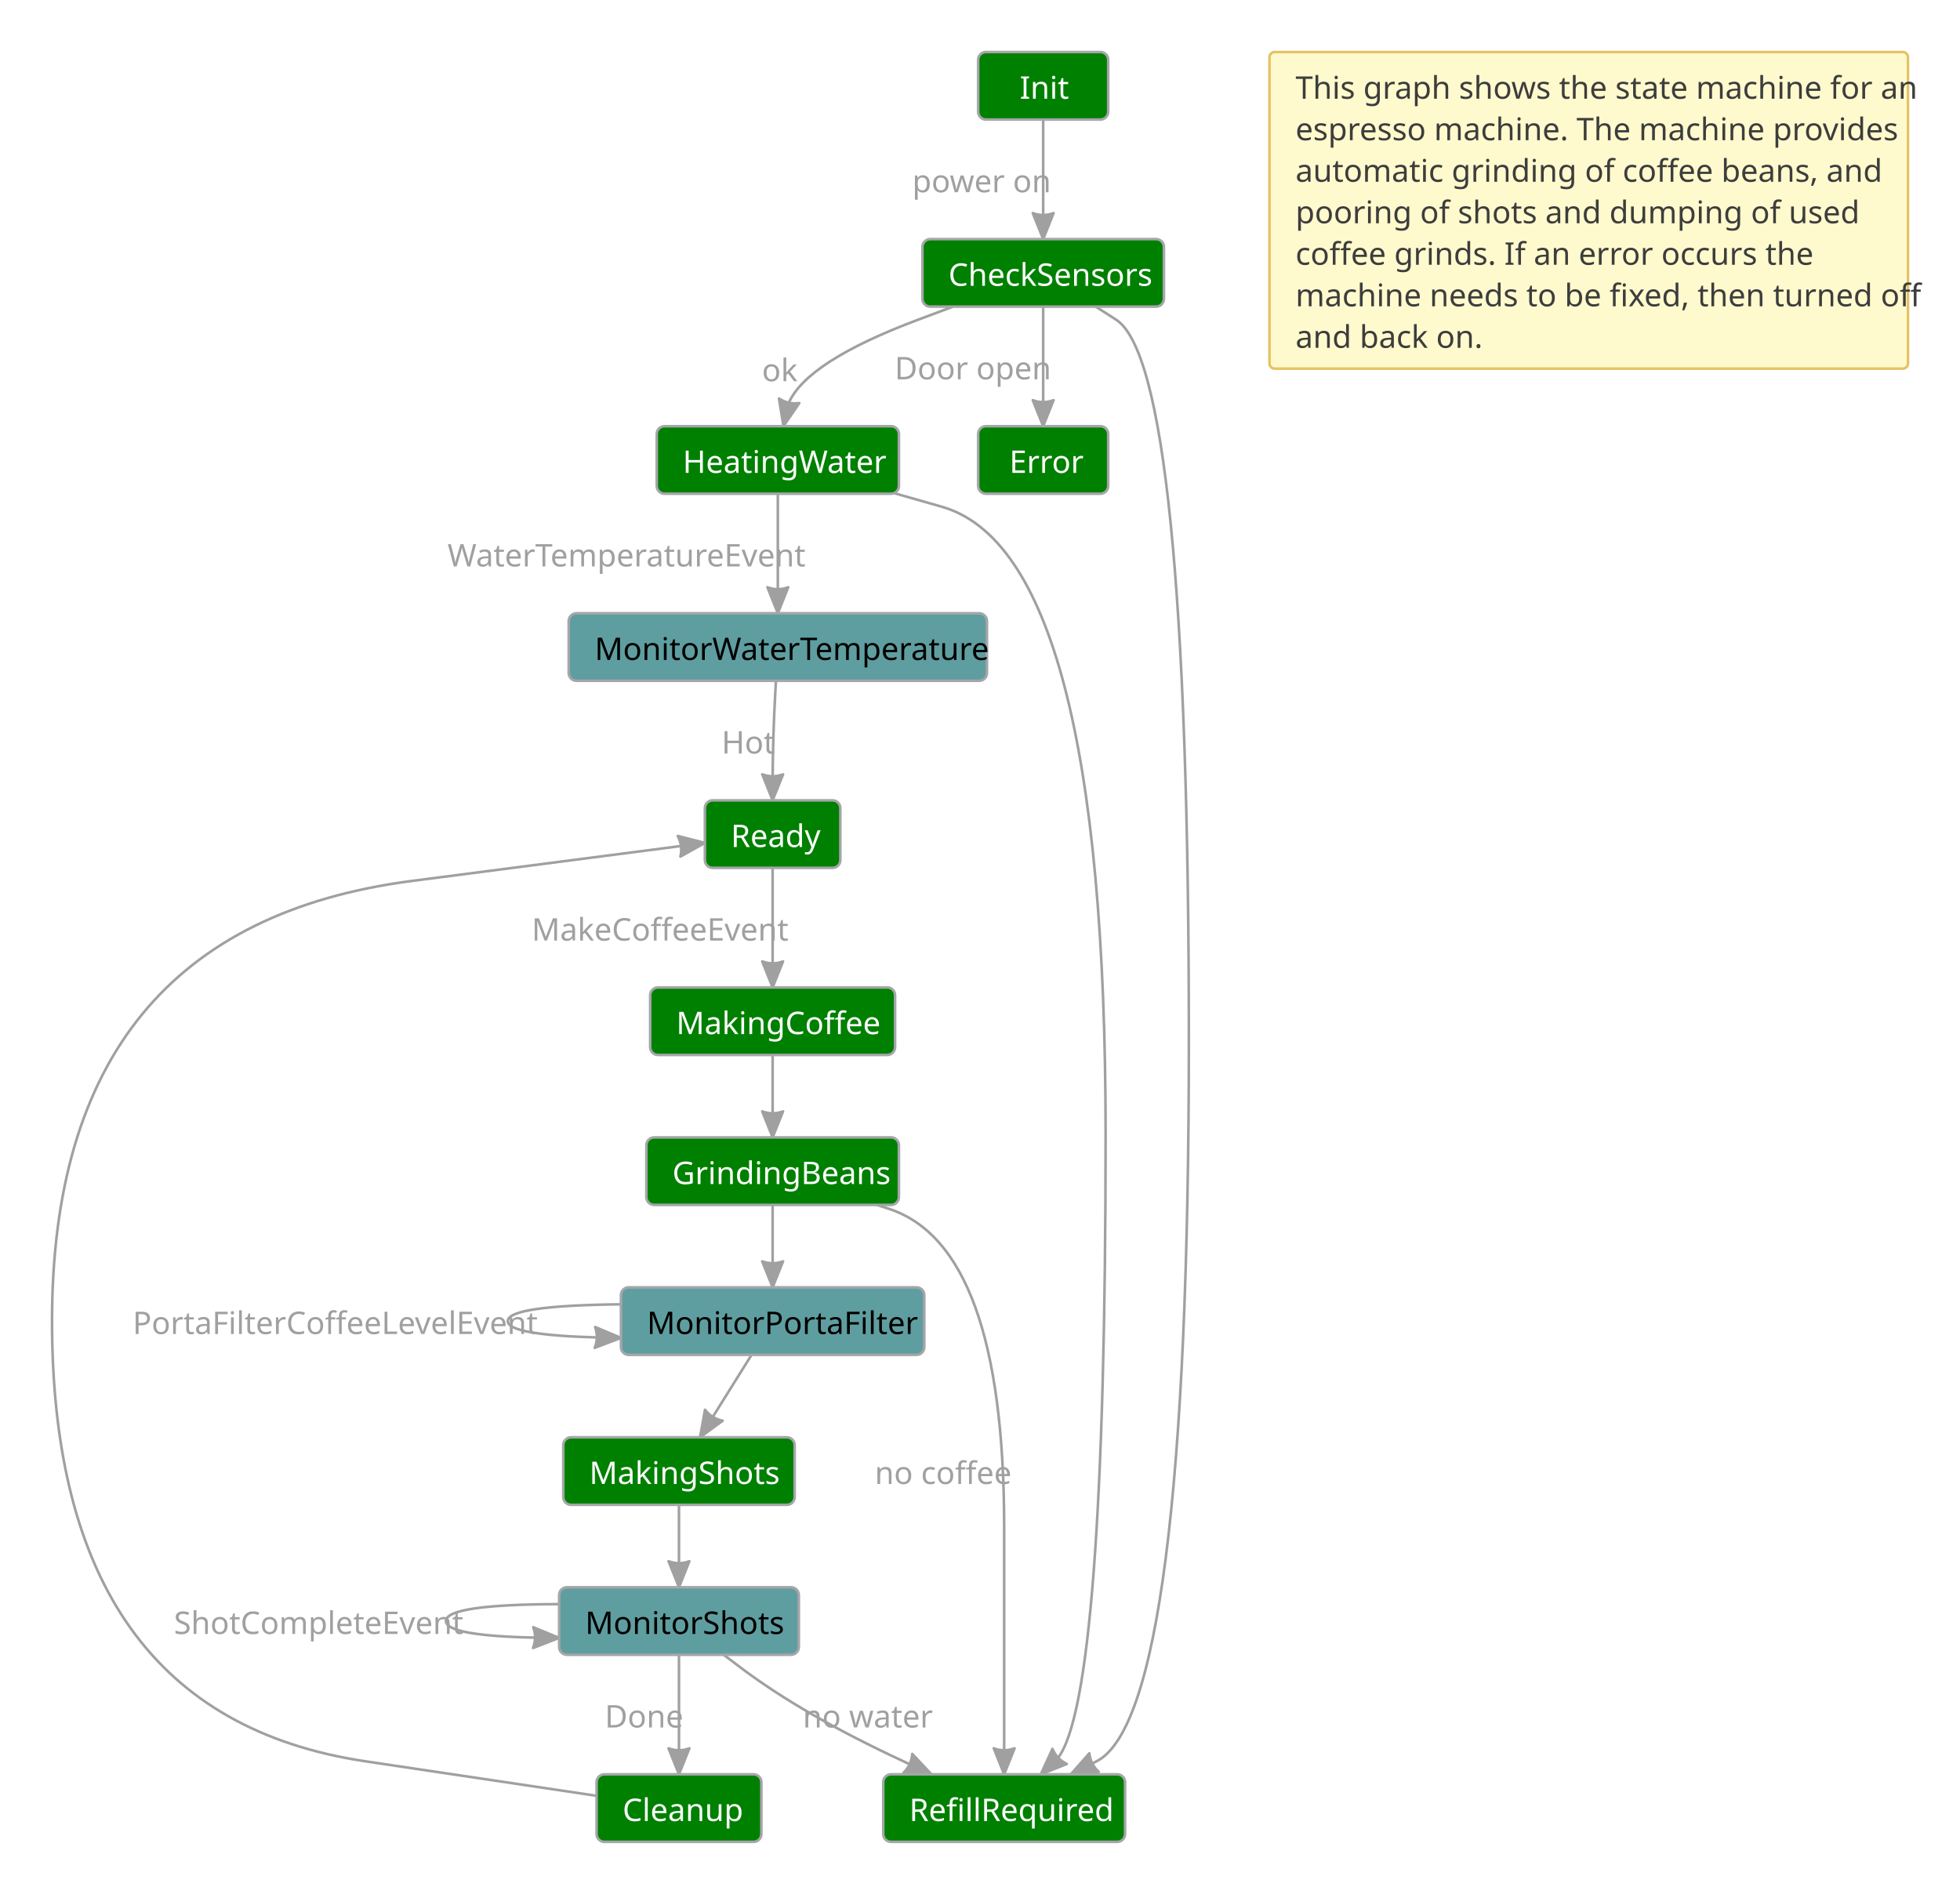
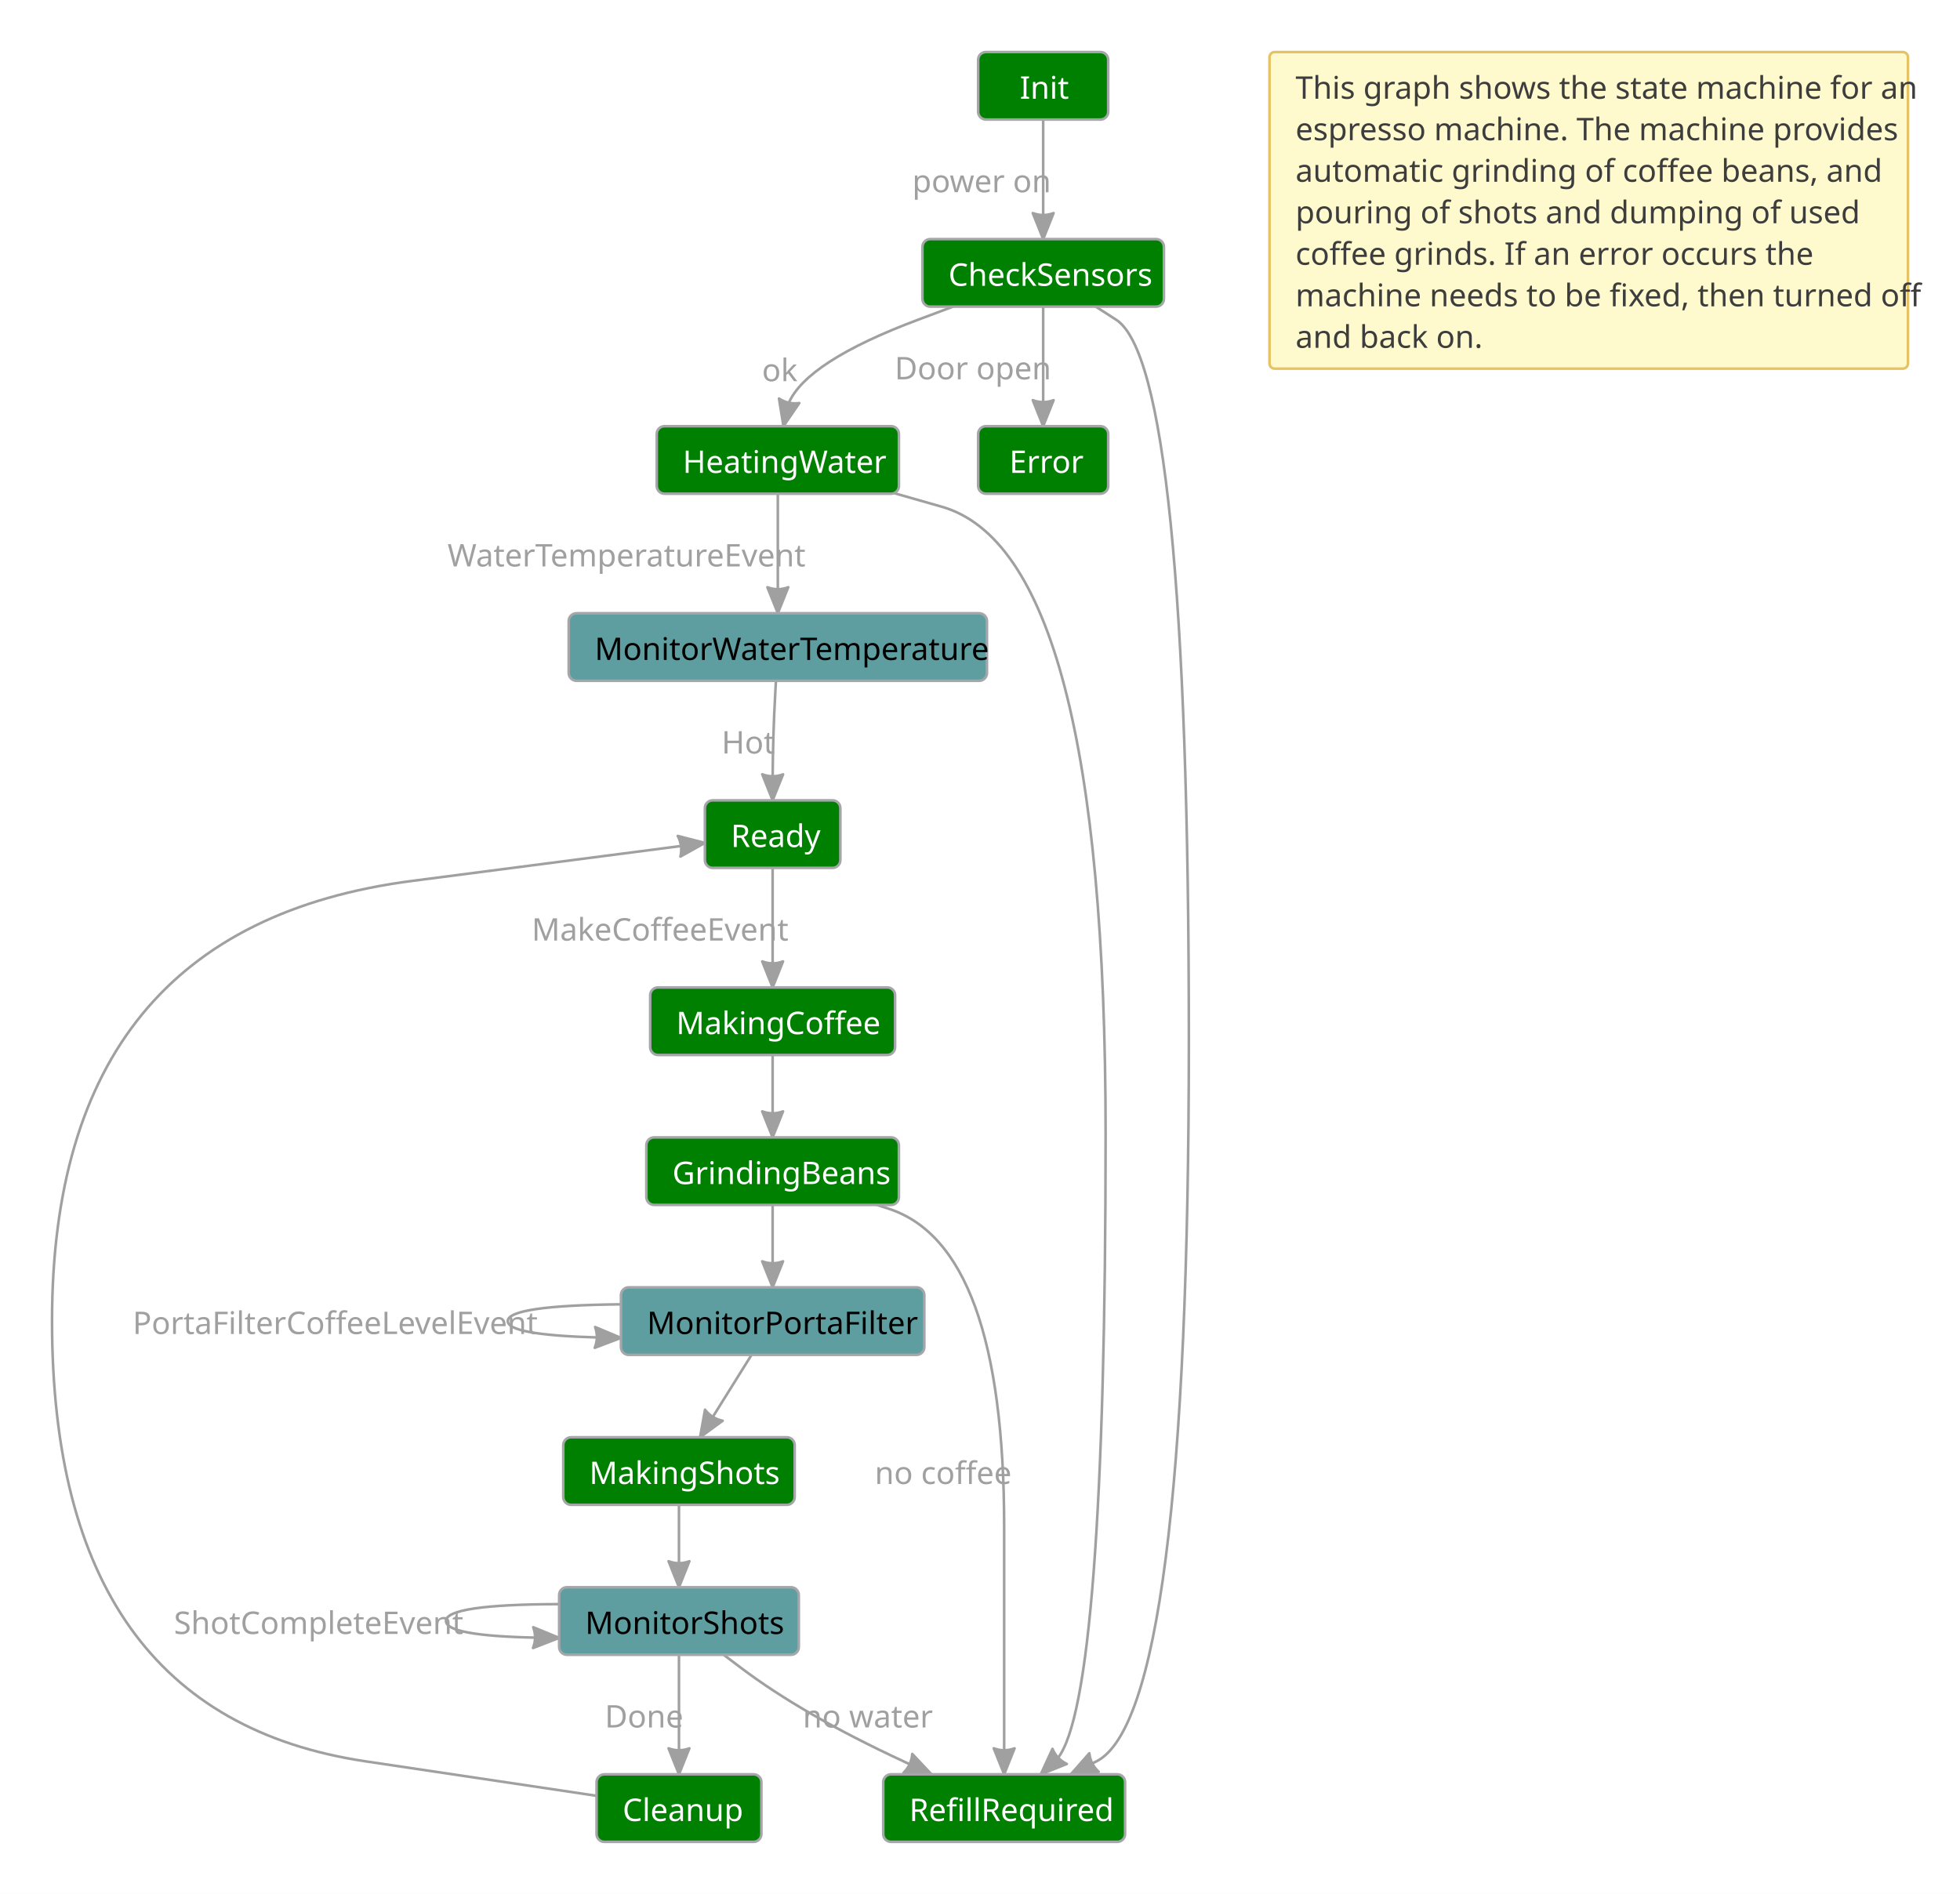
<svg xmlns="http://www.w3.org/2000/svg" stroke-linecap="round" font-size="12" font-family="Segoe UI" width="753.43" height="728.07">
  <defs />
  <rect width="753.43" height="728.07" fill="#FFFFFF" />
  <g transform="translate(19,20)">
    <g id="CheckSensors-&gt;Error">
      <path d="M 382,97.88 L 382,134.84" fill="none" stroke="#A0A0A0" stroke-width="1" />
      <path d="M 382,143.84 L 386,133.84 C 383.333,134.84 380.667,134.84 378,133.84 z" fill="#A0A0A0" stroke="#A0A0A0" stroke-width="1" stroke-linejoin="round" />
      <text x="324.917" y="125.83" fill="#A0A0A0">Door open</text>
    </g>
    <g id="CheckSensors-&gt;HeatingWater">
      <path d="M 347.348,97.88 L 334,102.88 C 305.367,113.606 288.743,124.331 284.129,135.057" fill="none" stroke="#A0A0A0" stroke-width="1" />
      <path d="M 282.166,143.84 L 288.251,134.954 C 285.431,135.348 282.828,134.766 280.444,133.208 z" fill="#A0A0A0" stroke="#A0A0A0" stroke-width="1" stroke-linejoin="round" />
      <text x="273.913" y="126.547" fill="#A0A0A0">ok</text>
    </g>
    <g id="CheckSensors-&gt;RefillRequired">
      <path d="M 402.214,97.88 L 410,102.88 C 428.667,114.867 438,207.238 438,379.995 C 438,552.752 426.167,645.123 402.5,657.11 L 400.657,658.044" fill="none" stroke="#A0A0A0" stroke-width="1" />
      <path d="M 392.628,662.11 L 403.356,661.16 C 401.259,659.233 400.054,656.854 399.742,654.023 z" fill="#A0A0A0" stroke="#A0A0A0" stroke-width="1" stroke-linejoin="round" />
    </g>
    <g id="DumpGrinds-&gt;Ready">
      <path d="M 210.323,670.363 L 121.5,657.11 C 41.167,645.123 1,588.712 1,487.875 C 1,387.038 47.167,330.627 139.5,318.64 L 243.033,305.199" fill="none" stroke="#A0A0A0" stroke-width="1" />
      <path d="M 251.958,304.041 L 241.527,301.361 C 242.862,303.877 243.205,306.522 242.557,309.295 z" fill="#A0A0A0" stroke="#A0A0A0" stroke-width="1" stroke-linejoin="round" />
    </g>
    <g id="GrindingBeans-&gt;MonitorPortaFilter">
      <path d="M 278,443.207 L 278,465.895" fill="none" stroke="#A0A0A0" stroke-width="1" />
      <path d="M 278,474.895 L 282,464.895 C 279.333,465.895 276.667,465.895 274,464.895 z" fill="#A0A0A0" stroke="#A0A0A0" stroke-width="1" stroke-linejoin="round" />
    </g>
    <g id="GrindingBeans-&gt;RefillRequired">
      <path d="M 318.079,443.207 L 322.5,444.639 C 352.167,454.247 367,495.058 367,567.071 L 367,653.11" fill="none" stroke="#A0A0A0" stroke-width="1" />
      <path d="M 367,662.11 L 371,652.11 C 368.333,653.11 365.667,653.11 363,652.11 z" fill="#A0A0A0" stroke="#A0A0A0" stroke-width="1" stroke-linejoin="round" />
      <text x="317.253" y="550.493" fill="#A0A0A0">no coffee</text>
    </g>
    <g id="HeatingWater-&gt;MonitorWaterTemperature">
      <path d="M 280,169.8 L 280,206.76" fill="none" stroke="#A0A0A0" stroke-width="1" />
      <path d="M 280,215.76 L 284,205.76 C 281.333,206.76 278.667,206.76 276,205.76 z" fill="#A0A0A0" stroke="#A0A0A0" stroke-width="1" stroke-linejoin="round" />
      <text x="153.04" y="197.75" fill="#A0A0A0">WaterTemperatureEvent</text>
    </g>
    <g id="HeatingWater-&gt;RefillRequired">
      <path d="M 324.69,169.574 L 343,174.8 C 385,186.787 406,267.172 406,415.955 C 406,560.474 399.867,640.459 387.602,655.911" fill="none" stroke="#A0A0A0" stroke-width="1" />
      <path d="M 381.077,662.11 L 391.082,658.122 C 388.52,656.877 386.683,654.944 385.572,652.322 z" fill="#A0A0A0" stroke="#A0A0A0" stroke-width="1" stroke-linejoin="round" />
    </g>
    <g id="Init-&gt;CheckSensors">
      <path d="M 382,25.96 L 382,62.92" fill="none" stroke="#A0A0A0" stroke-width="1" />
      <path d="M 382,71.92 L 386,61.92 C 383.333,62.92 380.667,62.92 378,61.92 z" fill="#A0A0A0" stroke="#A0A0A0" stroke-width="1" stroke-linejoin="round" />
      <text x="331.687" y="53.91" fill="#A0A0A0">power on</text>
    </g>
+     <g id="MakingCoffee-&gt;GrindingBeans">
+       <path d="M 278,385.56 L 278,408.248" fill="none" stroke="#A0A0A0" stroke-width="1" />
+       <path d="M 278,417.248 L 282,407.248 C 279.333,408.248 276.667,408.248 274,407.248 z" fill="#A0A0A0" stroke="#A0A0A0" stroke-width="1" stroke-linejoin="round" />
+     </g>
    <g id="MakingShots-&gt;MonitorShots">
      <path d="M 242,558.503 L 242,581.19" fill="none" stroke="#A0A0A0" stroke-width="1" />
      <path d="M 242,590.19 L 246,580.19 C 243.333,581.19 240.667,581.19 238,580.19 z" fill="#A0A0A0" stroke="#A0A0A0" stroke-width="1" stroke-linejoin="round" />
    </g>
    <g id="MonitorPortaFilter-&gt;MakingShots">
      <path d="M 269.894,500.855 L 254.873,524.909" fill="none" stroke="#A0A0A0" stroke-width="1" />
      <path d="M 250.106,532.543 L 258.795,526.179 C 256.004,525.615 253.742,524.203 252.01,521.942 z" fill="#A0A0A0" stroke="#A0A0A0" stroke-width="1" stroke-linejoin="round" />
    </g>
    <g id="MonitorPortaFilter-&gt;MonitorPortaFilter">
      <path d="M 219.692,481.422 C 190.692,481.724 176.192,483.875 176.192,487.875 C 176.192,491.437 187.692,493.533 210.693,494.162" fill="none" stroke="#A0A0A0" stroke-width="1" />
      <path d="M 219.692,494.328 L 209.767,490.145 C 210.718,492.829 210.669,495.495 209.62,498.143 z" fill="#A0A0A0" stroke="#A0A0A0" stroke-width="1" stroke-linejoin="round" />
      <text x="32.015" y="492.845" fill="#A0A0A0">PortaFilterCoffeeLevelEvent</text>
    </g>
    <g id="MonitorShots-&gt;DumpGrinds">
      <path d="M 242,616.15 L 242,653.11" fill="none" stroke="#A0A0A0" stroke-width="1" />
      <path d="M 242,662.11 L 246,652.11 C 243.333,653.11 240.667,653.11 238,652.11 z" fill="#A0A0A0" stroke="#A0A0A0" stroke-width="1" stroke-linejoin="round" />
      <text x="213.49" y="644.1" fill="#A0A0A0">Done</text>
    </g>
    <g id="MonitorShots-&gt;MonitorShots">
      <path d="M 195.937,596.681 C 166.937,596.743 152.437,598.906 152.437,603.17 C 152.437,606.968 163.937,609.099 186.937,609.563" fill="none" stroke="#A0A0A0" stroke-width="1" />
      <path d="M 195.937,609.659 L 185.98,605.553 C 186.951,608.23 186.923,610.896 185.895,613.552 z" fill="#A0A0A0" stroke="#A0A0A0" stroke-width="1" stroke-linejoin="round" />
      <text x="47.85" y="608.14" fill="#A0A0A0">ShotCompleteEvent</text>
    </g>
    <g id="MonitorShots-&gt;RefillRequired">
      <path d="M 259.18,616.15 L 265.798,621.15 C 281.664,633.137 302.497,645.123 328.298,657.11 L 330.899,658.318" fill="none" stroke="#A0A0A0" stroke-width="1" />
      <path d="M 339.061,662.11 L 331.677,654.269 C 331.46,657.109 330.337,659.527 328.306,661.524 z" fill="#A0A0A0" stroke="#A0A0A0" stroke-width="1" stroke-linejoin="round" />
      <text x="289.597" y="644.1" fill="#A0A0A0">no water</text>
    </g>
    <g id="MonitorWaterTemperature-&gt;Ready">
      <path d="M 279.278,241.72 L 279,246.72 C 278.407,257.373 278.078,268.027 278.012,278.68" fill="none" stroke="#A0A0A0" stroke-width="1" />
      <path d="M 278,287.68 L 282.014,277.686 C 279.346,278.682 276.679,278.678 274.014,277.675 z" fill="#A0A0A0" stroke="#A0A0A0" stroke-width="1" stroke-linejoin="round" />
      <text x="258.383" y="269.67" fill="#A0A0A0">Hot</text>
    </g>
    <g id="Ready-&gt;MakingCoffee">
      <path d="M 278,313.64 L 278,350.6" fill="none" stroke="#A0A0A0" stroke-width="1" />
      <path d="M 278,359.6 L 282,349.6 C 279.333,350.6 276.667,350.6 274,349.6 z" fill="#A0A0A0" stroke="#A0A0A0" stroke-width="1" stroke-linejoin="round" />
      <text x="185.4" y="341.59" fill="#A0A0A0">MakeCoffeeEvent</text>
    </g>
-     <g id="MakingCoffee-&gt;GrindingBeans">
-       <path d="M 278,385.56 L 278,408.248" fill="none" stroke="#A0A0A0" stroke-width="1" />
-       <path d="M 278,417.248 L 282,407.248 C 279.333,408.248 276.667,408.248 274,407.248 z" fill="#A0A0A0" stroke="#A0A0A0" stroke-width="1" stroke-linejoin="round" />
-     </g>
    <g id="CheckSensors">
      <rect x="335.583" y="71.92" rx="3" ry="3" width="92.833" height="25.96" fill="#008000" stroke="#A5A6A9" stroke-width="1" />
      <text x="345.583" y="89.87" fill="#FFFFFF">CheckSensors</text>
    </g>
    <g id="DumpGrinds">
      <rect x="210.323" y="662.11" rx="3" ry="3" width="63.353" height="25.96" fill="#008000" stroke="#A5A6A9" stroke-width="1" />
      <text x="220.323" y="680.06" fill="#FFFFFF">Cleanup</text>
    </g>
    <g id="Error">
      <rect x="357" y="143.84" rx="3" ry="3" width="50" height="25.96" fill="#008000" stroke="#A5A6A9" stroke-width="1" />
      <text x="369" y="161.79" fill="#FFFFFF">Error</text>
    </g>
    <g id="GrindingBeans">
      <rect x="229.46" y="417.248" rx="3" ry="3" width="97.08" height="25.96" fill="#008000" stroke="#A5A6A9" stroke-width="1" />
-       <text x="239.46" y="435.198" fill="#FFFFFF">GrindingBeans</text>
+       <text x="239.46" y="435.197" fill="#FFFFFF">GrindingBeans</text>
    </g>
    <g id="HeatingWater">
      <rect x="233.452" y="143.84" rx="3" ry="3" width="93.097" height="25.96" fill="#008000" stroke="#A5A6A9" stroke-width="1" />
      <text x="243.452" y="161.79" fill="#FFFFFF">HeatingWater</text>
    </g>
    <g id="Init">
      <rect x="357" rx="3" ry="3" width="50" height="25.96" fill="#008000" stroke="#A5A6A9" stroke-width="1" />
      <text x="373" y="17.95" fill="#FFFFFF">Init</text>
+     </g>
+     <g id="MakingCoffee">
+       <rect x="230.932" y="359.6" rx="3" ry="3" width="94.137" height="25.96" fill="#008000" stroke="#A5A6A9" stroke-width="1" />
+       <text x="240.932" y="377.55" fill="#FFFFFF">MakingCoffee</text>
    </g>
    <g id="MakingShots">
      <rect x="197.518" y="532.543" rx="3" ry="3" width="88.963" height="25.96" fill="#008000" stroke="#A5A6A9" stroke-width="1" />
      <text x="207.518" y="550.493" fill="#FFFFFF">MakingShots</text>
    </g>
    <g id="MonitorPortaFilter">
      <rect x="219.692" y="474.895" rx="3" ry="3" width="116.617" height="25.96" fill="#5F9EA0" stroke="#A5A6A9" stroke-width="1" />
      <text x="229.692" y="492.845" fill="#000000">MonitorPortaFilter</text>
    </g>
    <g id="MonitorShots">
      <rect x="195.937" y="590.19" rx="3" ry="3" width="92.127" height="25.96" fill="#5F9EA0" stroke="#A5A6A9" stroke-width="1" />
      <text x="205.937" y="608.14" fill="#000000">MonitorShots</text>
    </g>
    <g id="MonitorWaterTemperature">
      <rect x="199.608" y="215.76" rx="3" ry="3" width="160.783" height="25.96" fill="#5F9EA0" stroke="#A5A6A9" stroke-width="1" />
      <text x="209.608" y="233.71" fill="#000000">MonitorWaterTemperature</text>
    </g>
    <g id="Ready">
      <rect x="251.958" y="287.68" rx="3" ry="3" width="52.083" height="25.96" fill="#008000" stroke="#A5A6A9" stroke-width="1" />
      <text x="261.958" y="305.63" fill="#FFFFFF">Ready</text>
    </g>
    <g id="RefillRequired">
      <rect x="320.518" y="662.11" rx="3" ry="3" width="92.963" height="25.96" fill="#008000" stroke="#A5A6A9" stroke-width="1" />
      <text x="330.518" y="680.06" fill="#FFFFFF">RefillRequired</text>
    </g>
    <g id="bf4cf081-9525-4721-8b31-523f7f3113e31">
      <rect x="469" rx="2" ry="2" width="245.43" height="121.72" fill="#FFFACD" stroke="#E5C365" stroke-width="1" />
      <g>
        <text x="479" y="17.95" fill="#3D3D3D">This graph shows the state machine for an </text>
        <text x="479" y="33.91" fill="#3D3D3D">espresso machine.  The machine provides </text>
        <text x="479" y="49.87" fill="#3D3D3D">automatic grinding of coffee beans, and </text>
-         <text x="479" y="65.83" fill="#3D3D3D">pooring of shots and dumping of used </text>
+         <text x="479" y="65.83" fill="#3D3D3D">pouring of shots and dumping of used </text>
        <text x="479" y="81.79" fill="#3D3D3D">coffee grinds. If an error occurs the </text>
        <text x="479" y="97.75" fill="#3D3D3D">machine needs to be fixed, then turned off </text>
        <text x="479" y="113.71" fill="#3D3D3D">and back on.</text>
      </g>
    </g>
-     <g id="MakingCoffee">
-       <rect x="230.932" y="359.6" rx="3" ry="3" width="94.137" height="25.96" fill="#008000" stroke="#A5A6A9" stroke-width="1" />
-       <text x="240.932" y="377.55" fill="#FFFFFF">MakingCoffee</text>
-     </g>
  </g>
</svg>
